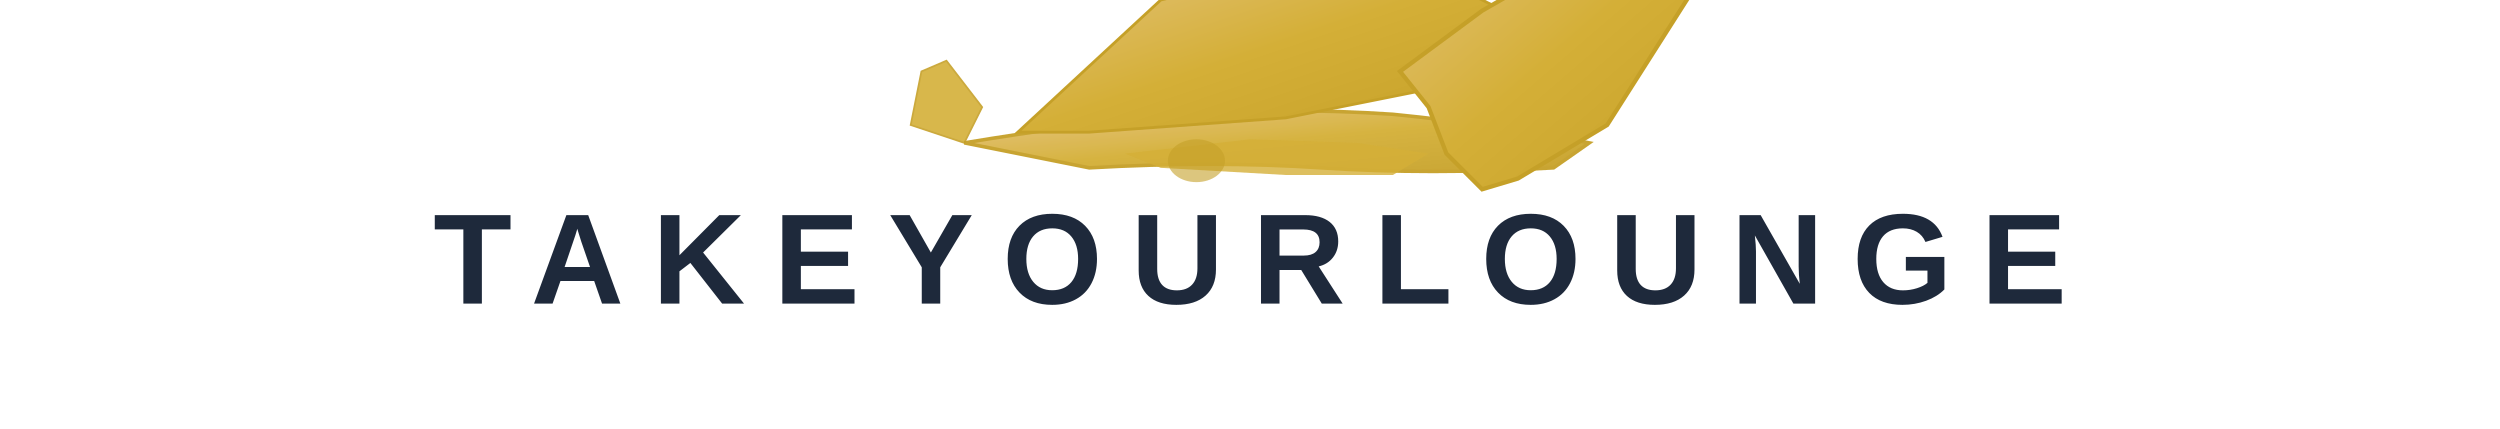
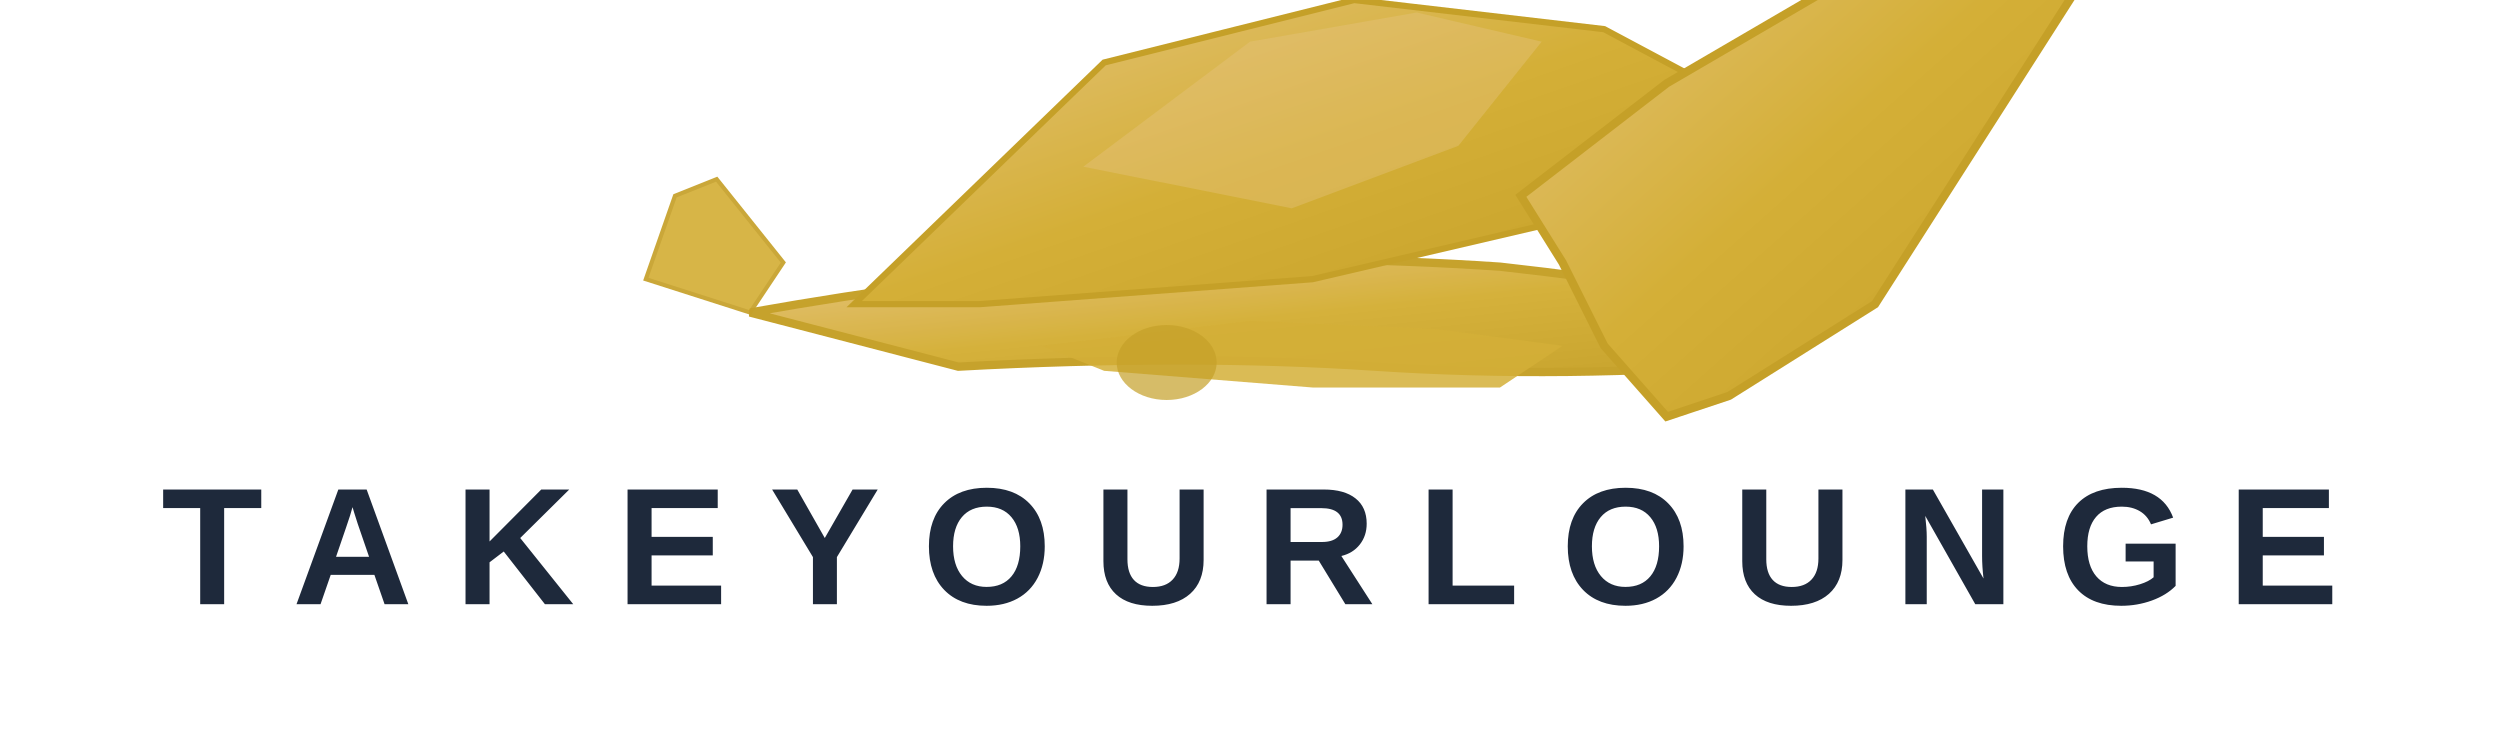
- <svg xmlns="http://www.w3.org/2000/svg" width="700" height="120" viewBox="0 0 700 120" fill="none">
+ <svg xmlns="http://www.w3.org/2000/svg" width="600" height="180" viewBox="0 0 600 180" fill="none">
  <defs>
    <linearGradient id="goldGradient" x1="0%" y1="0%" x2="100%" y2="100%">
      <stop offset="0%" style="stop-color:#E5C47F;stop-opacity:1" />
      <stop offset="50%" style="stop-color:#D4AF37;stop-opacity:1" />
      <stop offset="100%" style="stop-color:#C5A028;stop-opacity:1" />
    </linearGradient>
  </defs>
-   <g transform="translate(350, 25)">
-     <path d="M -80 15 Q -50 10 -20 7 Q 10 5 40 7 Q 70 10 95 15 L 85 22 Q 50 24 20 22 Q -10 20 -45 22 Z" fill="url(#goldGradient)" opacity="0.95" stroke="#C5A028" stroke-width="1" />
-     <path d="M -65 12 L -25 -25 L 15 -35 L 55 -30 L 75 -20 L 50 0 L 10 8 L -45 12 Z" fill="url(#goldGradient)" stroke="#C5A028" stroke-width="0.8" />
-     <path d="M -35 18 L 0 14 L 30 15 L 50 18 L 40 24 L 10 24 L -25 22 Z" fill="#D4AF37" opacity="0.8" />
-     <path d="M 42 -5 L 65 -22 L 105 -45 L 125 -52 L 135 -45 L 100 10 L 75 25 L 65 28 L 55 18 L 50 5 Z" fill="url(#goldGradient)" stroke="#C5A028" stroke-width="1.2" />
-     <path d="M -80 15 L -95 10 L -92 -5 L -85 -8 L -75 5 Z" fill="#D4AF37" opacity="0.9" stroke="#C5A028" stroke-width="0.5" />
-     <ellipse cx="-15" cy="20" rx="8" ry="6" fill="#C5A028" opacity="0.6" />
+   <g transform="translate(300, 55)">
+     <path d="M -120 20 Q -75 12 -30 8 Q 15 6 60 9 Q 105 14 140 22 L 125 32 Q 75 36 30 33 Q -15 30 -70 33 Z" fill="url(#goldGradient)" opacity="0.98" stroke="#C5A028" stroke-width="2" />
+     <path d="M -95 18 L -35 -40 L 25 -55 L 85 -48 L 115 -32 L 75 -2 L 15 12 L -65 18 Z" fill="url(#goldGradient)" stroke="#C5A028" stroke-width="1.5" />
+     <path d="M -50 28 L 0 22 L 45 24 L 75 28 L 60 38 L 15 38 L -35 34 Z" fill="#D4AF37" opacity="0.85" />
+     <path d="M 65 -8 L 100 -35 L 160 -70 L 190 -80 L 205 -68 L 150 18 L 115 40 L 100 45 L 85 28 L 75 8 Z" fill="url(#goldGradient)" stroke="#C5A028" stroke-width="2" />
+     <path d="M -120 20 L -145 12 L -138 -8 L -128 -12 L -112 8 Z" fill="#D4AF37" opacity="0.92" stroke="#C5A028" stroke-width="1" />
+     <ellipse cx="-20" cy="32" rx="12" ry="9" fill="#C5A028" opacity="0.7" />
+     <path d="M -40 -15 L 0 -45 L 40 -52 L 70 -45 L 50 -20 L 10 -5 Z" fill="#E5C47F" opacity="0.4" />
  </g>
-   <text x="350" y="85" font-family="'Segoe UI', 'Helvetica Neue', Arial, sans-serif" font-size="36" font-weight="700" fill="#1e293b" text-anchor="middle" letter-spacing="8">
+   <text x="300" y="145" font-family="'Segoe UI', 'Helvetica Neue', Arial, sans-serif" font-size="40" font-weight="700" fill="#1e293b" text-anchor="middle" letter-spacing="10">
    TAKEYOURLOUNGE
  </text>
</svg>
